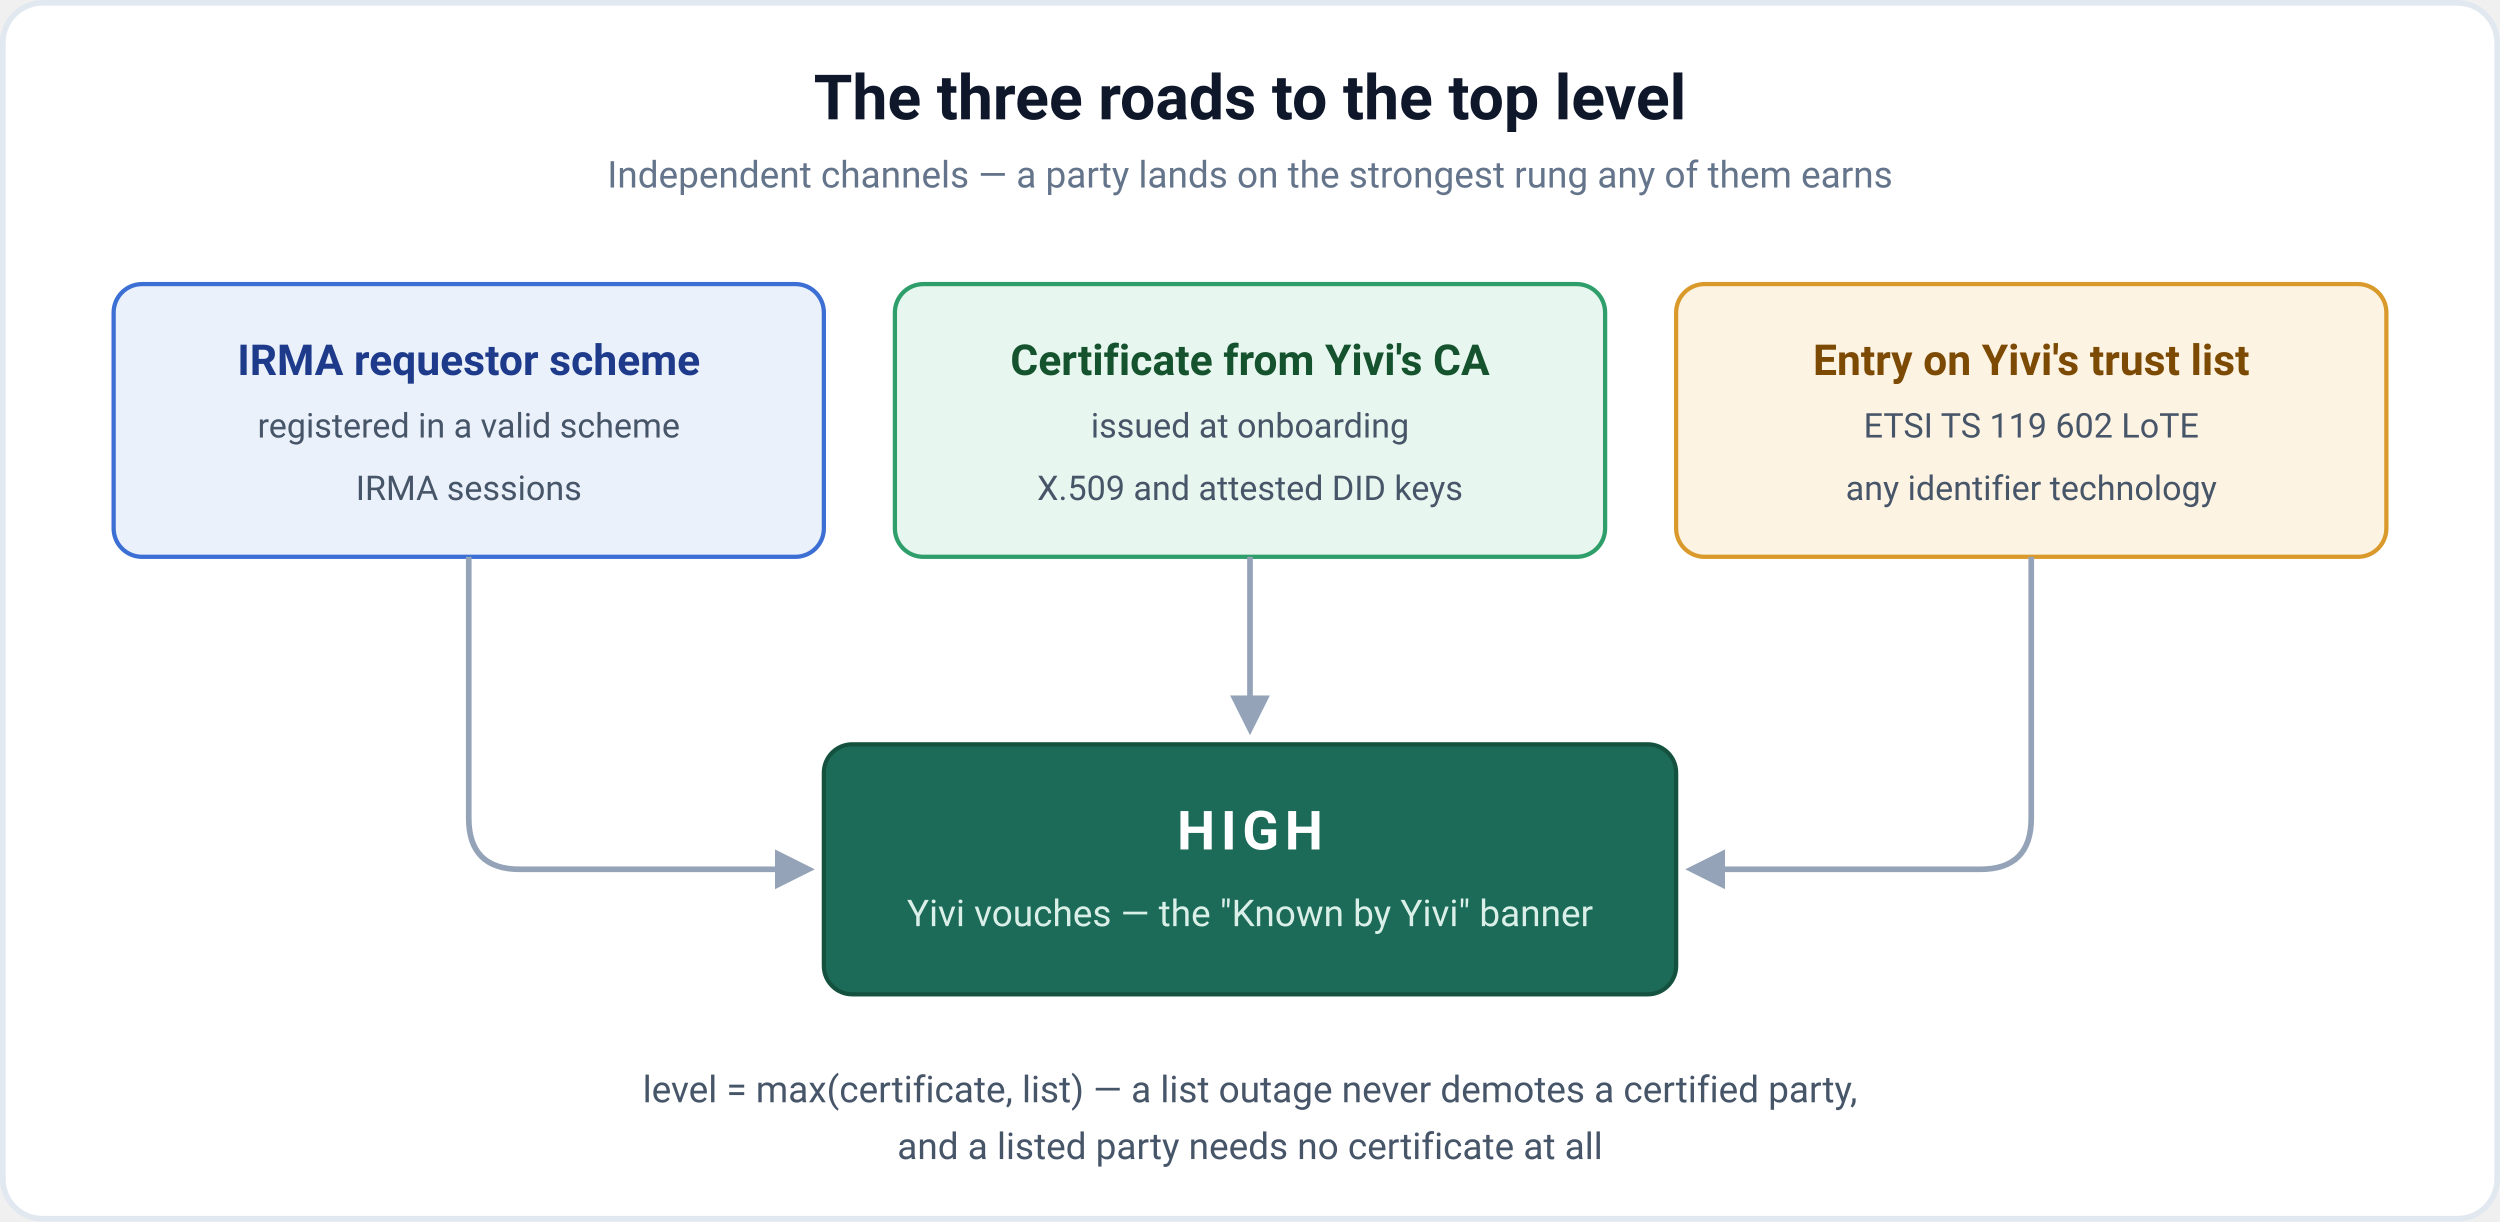
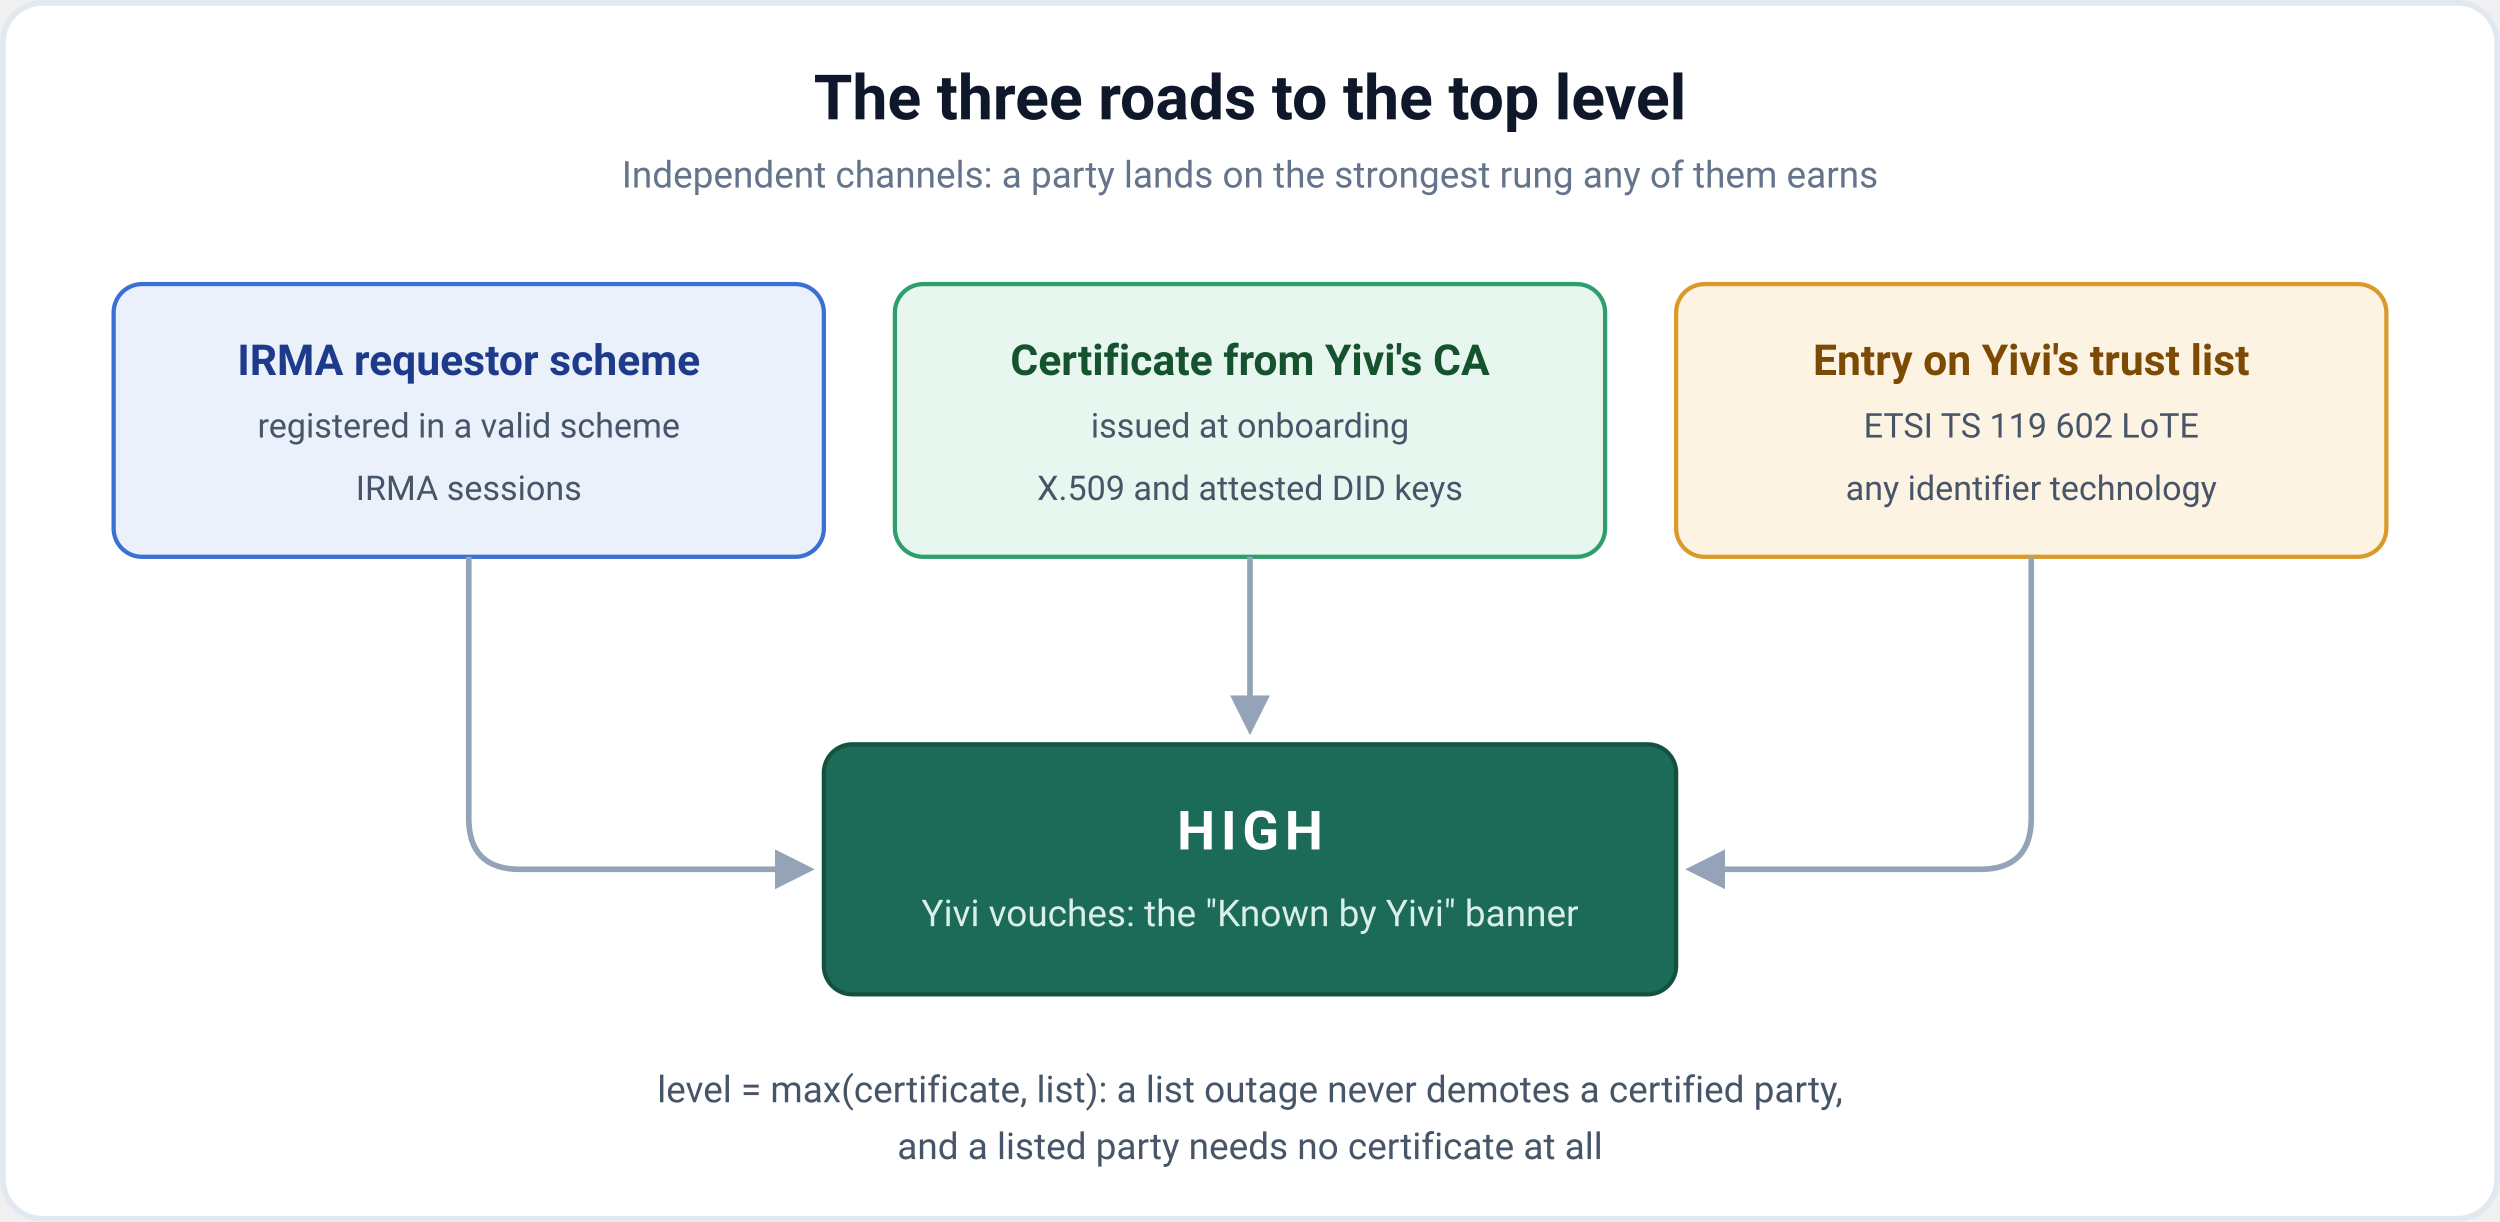
<svg xmlns="http://www.w3.org/2000/svg" viewBox="0 0 880 430" font-family="system-ui, -apple-system, 'Segoe UI', Roboto, sans-serif">
  <defs>
    <marker id="arrow" viewBox="0 0 10 10" refX="8" refY="5" markerWidth="7" markerHeight="7" orient="auto-start-reverse">
      <path d="M0 0 L10 5 L0 10 z" fill="#94a3b8" />
    </marker>
  </defs>
  <rect x="1" y="1" width="878" height="428" rx="14" fill="#ffffff" stroke="#e2e8f0" stroke-width="2" />
  <text x="440" y="42" text-anchor="middle" font-size="22" font-weight="700" fill="#0f172a">The three roads to the top level</text>
-   <text x="440" y="66" text-anchor="middle" font-size="13" fill="#64748b">Independent channels — a party lands on the strongest rung any of them earns</text>
+   <text x="440" y="66" text-anchor="middle" font-size="13" fill="#64748b">Independent channels: a party lands on the strongest rung any of them earns</text>
  <rect x="40" y="100" width="250" height="96" rx="10" fill="#eaf1fb" stroke="#3b6fd4" stroke-width="1.5" />
  <text x="165" y="132" text-anchor="middle" font-size="15" font-weight="600" fill="#1e3a8a">IRMA requestor scheme</text>
  <text x="165" y="154" text-anchor="middle" font-size="12" fill="#475569">registered in a valid scheme</text>
  <text x="165" y="176" text-anchor="middle" font-size="12" fill="#475569">IRMA sessions</text>
  <rect x="315" y="100" width="250" height="96" rx="10" fill="#e7f6ee" stroke="#2e9e6b" stroke-width="1.5" />
  <text x="440" y="132" text-anchor="middle" font-size="15" font-weight="600" fill="#14532d">Certificate from Yivi's CA</text>
  <text x="440" y="154" text-anchor="middle" font-size="12" fill="#475569">issued at onboarding</text>
  <text x="440" y="176" text-anchor="middle" font-size="12" fill="#475569">X.509 and attested DID keys</text>
  <rect x="590" y="100" width="250" height="96" rx="10" fill="#fdf3e3" stroke="#d99a2b" stroke-width="1.5" />
  <text x="715" y="132" text-anchor="middle" font-size="15" font-weight="600" fill="#7c4a03">Entry on Yivi's trust list</text>
  <text x="715" y="154" text-anchor="middle" font-size="12" fill="#475569">ETSI TS 119 602 LoTE</text>
  <text x="715" y="176" text-anchor="middle" font-size="12" fill="#475569">any identifier technology</text>
  <path d="M165 196 L165 288 Q165 306 183 306 L284 306" fill="none" stroke="#94a3b8" stroke-width="2" marker-end="url(#arrow)" />
  <path d="M440 196 L440 256" fill="none" stroke="#94a3b8" stroke-width="2" marker-end="url(#arrow)" />
  <path d="M715 196 L715 288 Q715 306 697 306 L596 306" fill="none" stroke="#94a3b8" stroke-width="2" marker-end="url(#arrow)" />
  <rect x="290" y="262" width="300" height="88" rx="10" fill="#1c6b58" stroke="#14523f" stroke-width="1.5" />
  <text x="440" y="299" text-anchor="middle" font-size="19" font-weight="700" fill="#ffffff" letter-spacing="2">HIGH</text>
-   <text x="440" y="326" text-anchor="middle" font-size="13" fill="#d9efe7">Yivi vouches — the "Known by Yivi" banner</text>
-   <text x="440" y="388" text-anchor="middle" font-size="13" fill="#475569">level = max(certificate, list) — a list outage never demotes a certified party,</text>
+   <text x="440" y="326" text-anchor="middle" font-size="13" fill="#d9efe7">Yivi vouches: the "Known by Yivi" banner</text>
+   <text x="440" y="388" text-anchor="middle" font-size="13" fill="#475569">level = max(certificate, list): a list outage never demotes a certified party,</text>
  <text x="440" y="408" text-anchor="middle" font-size="13" fill="#475569">and a listed party needs no certificate at all</text>
</svg>
